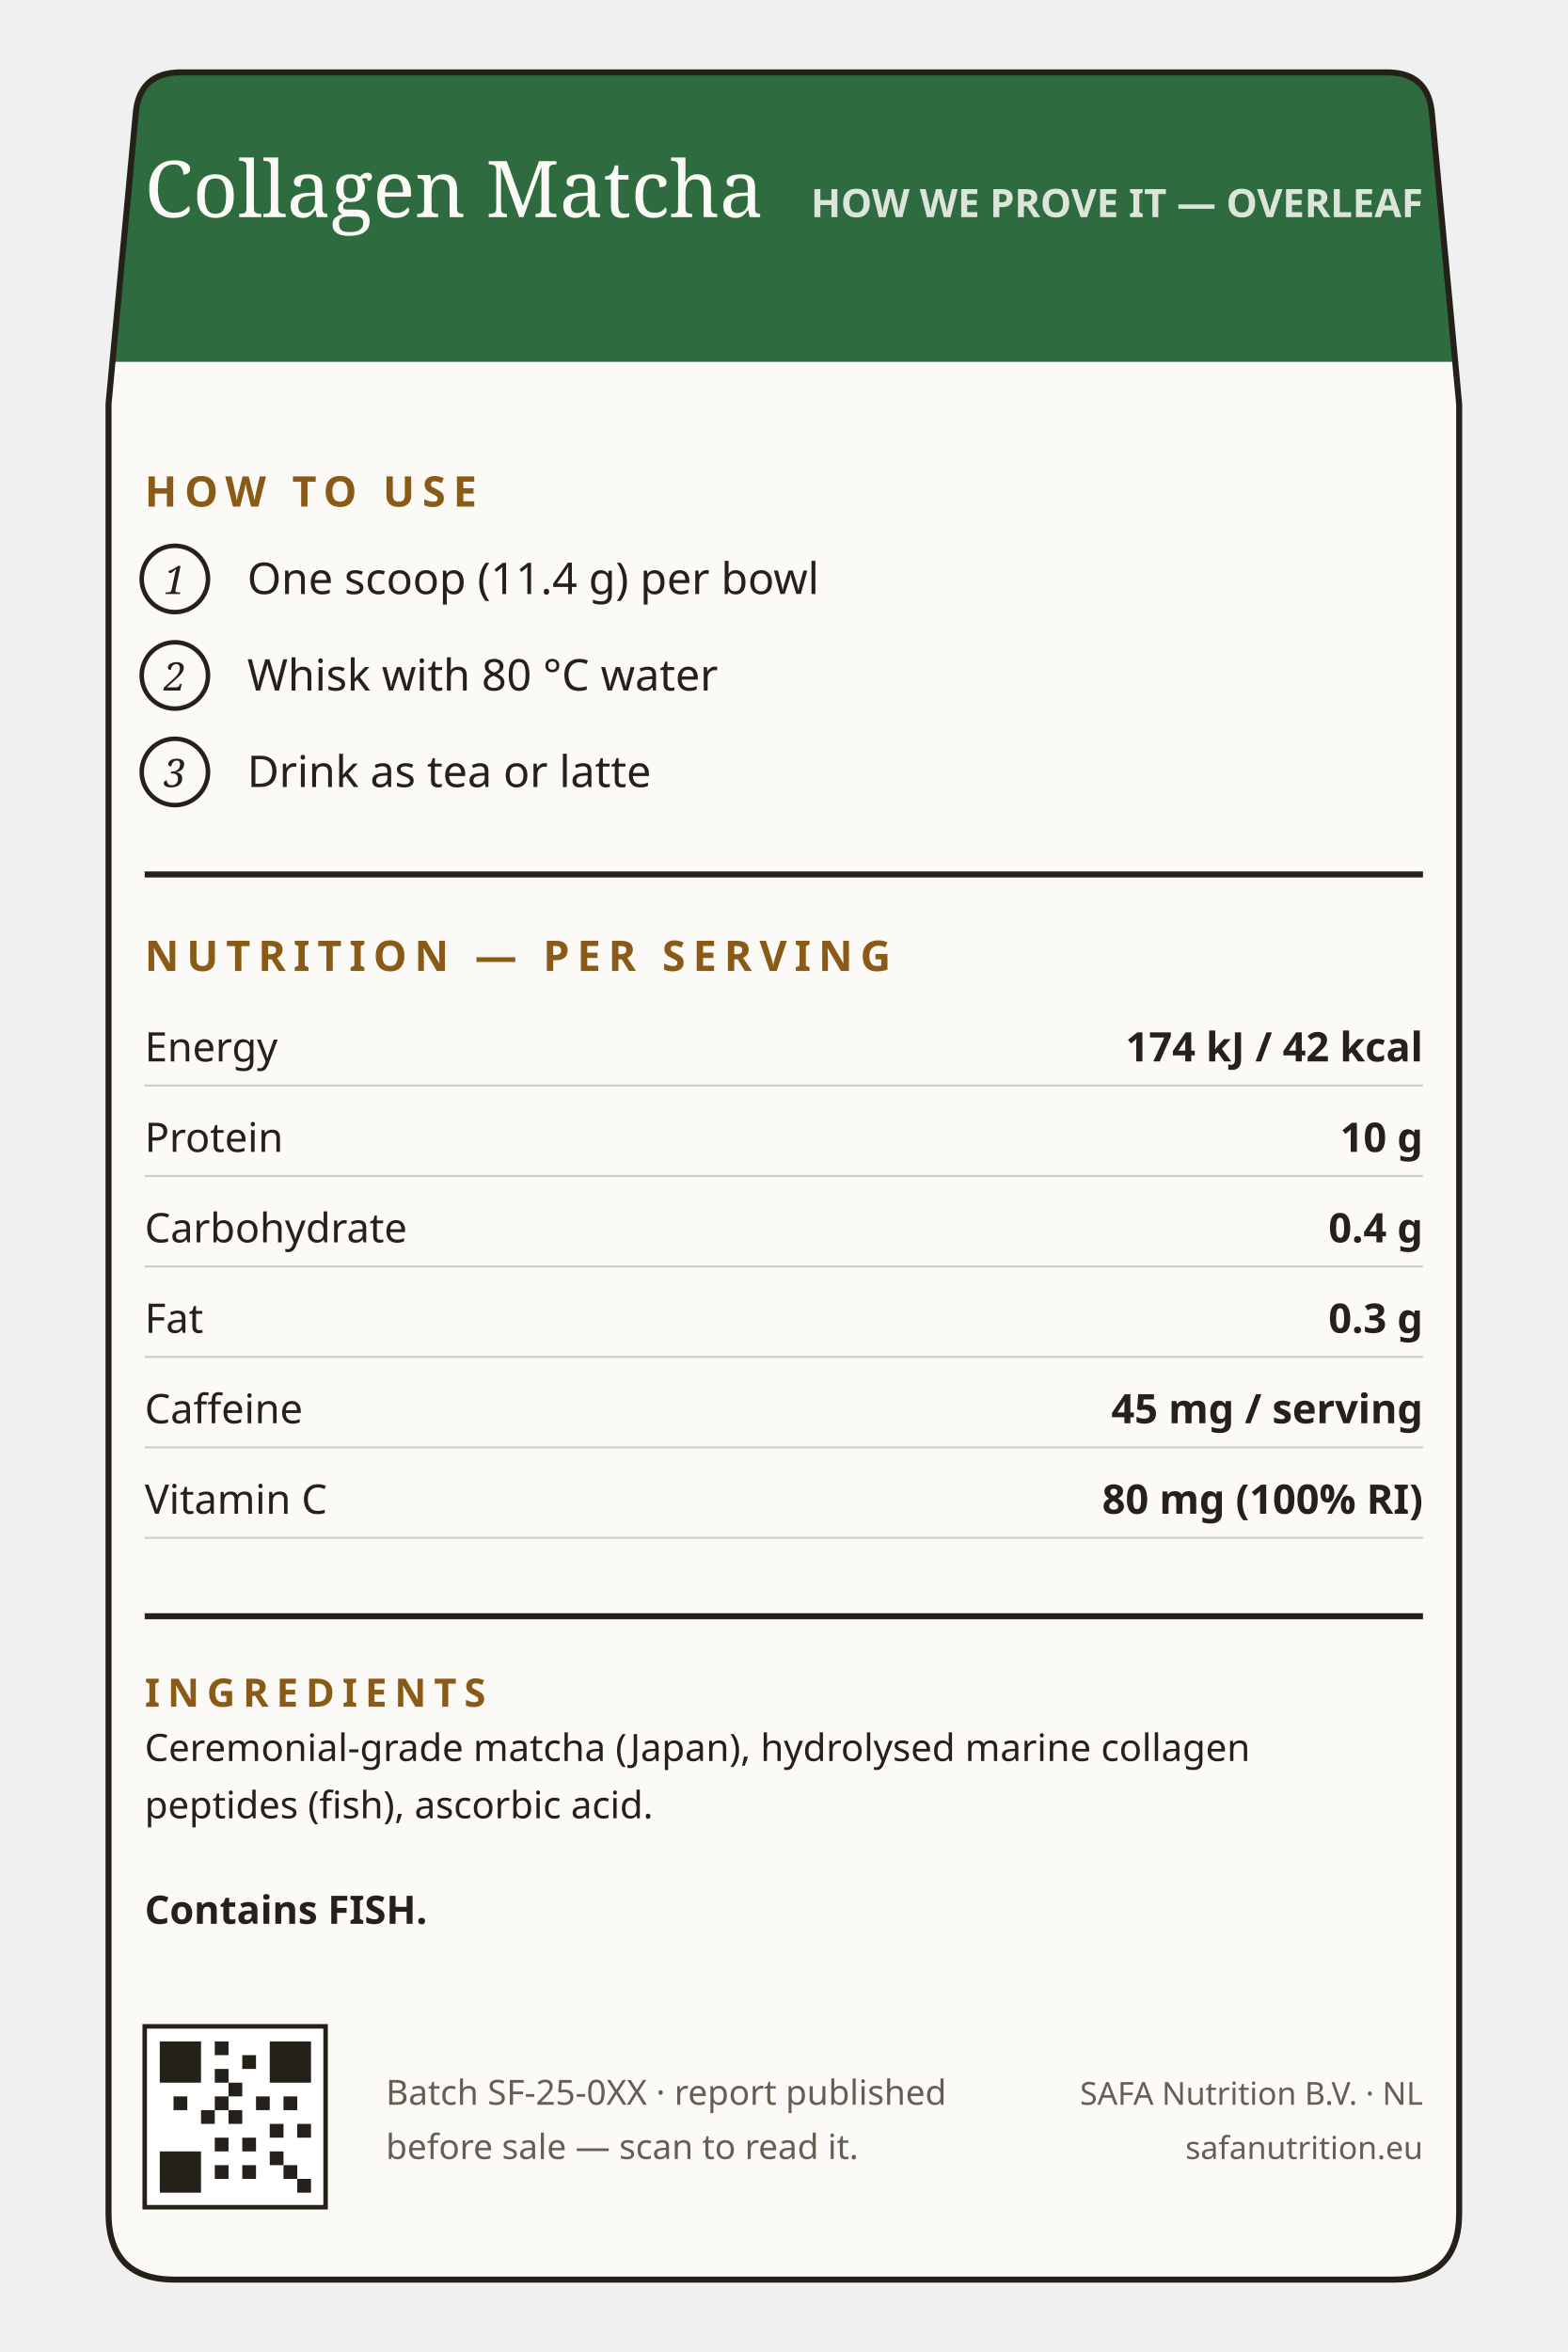
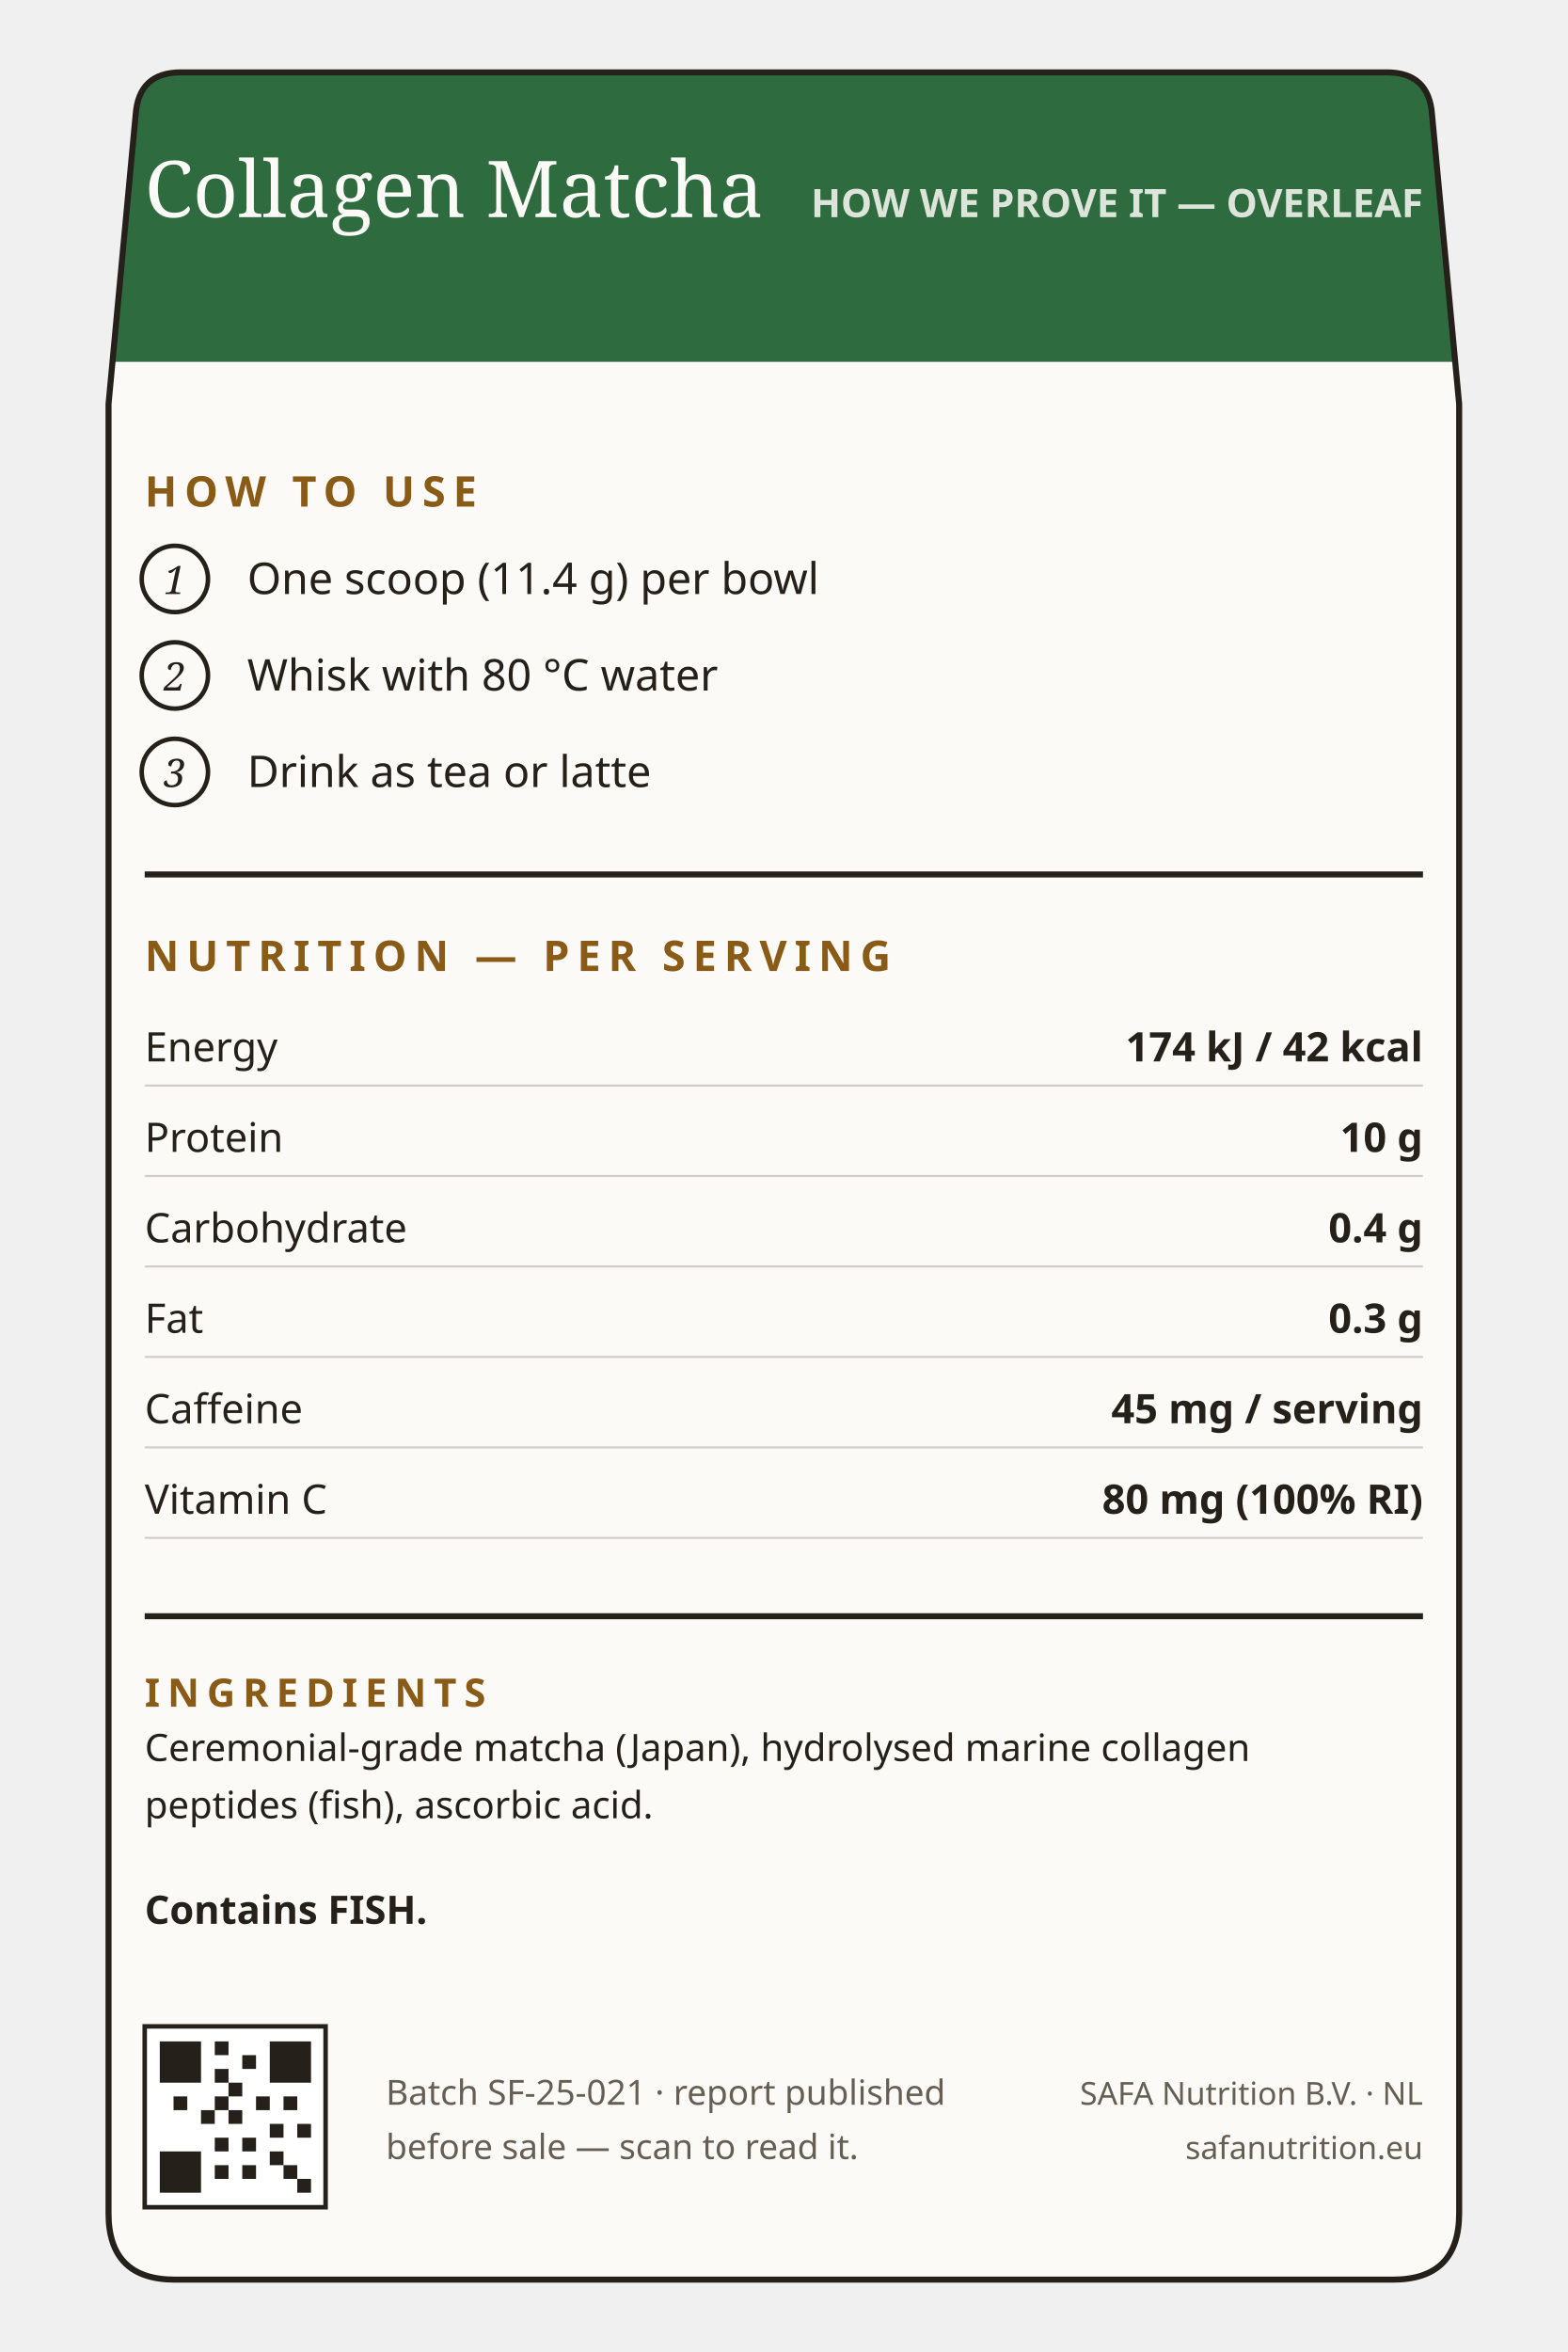
<svg xmlns="http://www.w3.org/2000/svg" viewBox="0 0 520 780" width="520" height="780">
  <defs>
    <clipPath id="pouch">
      <path d="M60 24 h400 q14 0 15 14 l9 96 v600 q0 22 -22 22 h-404 q-22 0 -22 -22 v-600 l9 -96 q1 -14 15 -14 z" />
    </clipPath>
  </defs>
  <g clip-path="url(#pouch)">
    <rect width="520" height="780" fill="#FBFAF6" />
    <rect x="0" y="0" width="520" height="120" fill="#2E6B3F" />
    <text x="48" y="72" font-family="Newsreader, Georgia, serif" font-size="26" fill="#FBFAF6">Collagen Matcha</text>
    <text x="472" y="72" text-anchor="end" font-family="Archivo, sans-serif" font-weight="700" font-size="13" fill="#FBFAF6" opacity=".85">HOW WE PROVE IT — OVERLEAF</text>
    <text x="48" y="168" font-family="Archivo, sans-serif" font-weight="800" font-size="14" letter-spacing="2.5" fill="#8A5A17">HOW TO USE</text>
    <circle cx="58" cy="192" r="11" fill="none" stroke="#26201A" stroke-width="1.5" />
    <text x="58" y="197" text-anchor="middle" font-family="Newsreader, serif" font-style="italic" font-size="13" fill="#26201A">1</text>
    <text x="82" y="197" font-family="Archivo, sans-serif" font-size="14.5" fill="#26201A">One scoop (11.4 g) per bowl</text>
    <circle cx="58" cy="224" r="11" fill="none" stroke="#26201A" stroke-width="1.5" />
    <text x="58" y="229" text-anchor="middle" font-family="Newsreader, serif" font-style="italic" font-size="13" fill="#26201A">2</text>
    <text x="82" y="229" font-family="Archivo, sans-serif" font-size="14.5" fill="#26201A">Whisk with 80 °C water</text>
    <circle cx="58" cy="256" r="11" fill="none" stroke="#26201A" stroke-width="1.5" />
    <text x="58" y="261" text-anchor="middle" font-family="Newsreader, serif" font-style="italic" font-size="13" fill="#26201A">3</text>
    <text x="82" y="261" font-family="Archivo, sans-serif" font-size="14.5" fill="#26201A">Drink as tea or latte</text>
    <line x1="48" y1="290" x2="472" y2="290" stroke="#26201A" stroke-width="2" />
    <text x="48" y="322" font-family="Archivo, sans-serif" font-weight="800" font-size="14" letter-spacing="2.5" fill="#8A5A17">NUTRITION — PER SERVING</text>
    <text x="48" y="352" font-family="Archivo, sans-serif" font-size="13.5" fill="#26201A">Energy</text>
    <text x="472" y="352" text-anchor="end" font-family="Archivo, sans-serif" font-weight="700" font-size="13.5" fill="#26201A">174 kJ / 42 kcal</text>
    <line x1="48" y1="360" x2="472" y2="360" stroke="#26201A" stroke-width="0.7" opacity="0.2" />
    <text x="48" y="382" font-family="Archivo, sans-serif" font-size="13.5" fill="#26201A">Protein</text>
    <text x="472" y="382" text-anchor="end" font-family="Archivo, sans-serif" font-weight="700" font-size="13.5" fill="#26201A">10 g</text>
    <line x1="48" y1="390" x2="472" y2="390" stroke="#26201A" stroke-width="0.7" opacity="0.2" />
    <text x="48" y="412" font-family="Archivo, sans-serif" font-size="13.5" fill="#26201A">Carbohydrate</text>
    <text x="472" y="412" text-anchor="end" font-family="Archivo, sans-serif" font-weight="700" font-size="13.5" fill="#26201A">0.4 g</text>
    <line x1="48" y1="420" x2="472" y2="420" stroke="#26201A" stroke-width="0.7" opacity="0.2" />
    <text x="48" y="442" font-family="Archivo, sans-serif" font-size="13.5" fill="#26201A">Fat</text>
    <text x="472" y="442" text-anchor="end" font-family="Archivo, sans-serif" font-weight="700" font-size="13.5" fill="#26201A">0.3 g</text>
    <line x1="48" y1="450" x2="472" y2="450" stroke="#26201A" stroke-width="0.7" opacity="0.2" />
    <text x="48" y="472" font-family="Archivo, sans-serif" font-size="13.5" fill="#26201A">Caffeine</text>
    <text x="472" y="472" text-anchor="end" font-family="Archivo, sans-serif" font-weight="700" font-size="13.5" fill="#26201A">45 mg / serving</text>
    <line x1="48" y1="480" x2="472" y2="480" stroke="#26201A" stroke-width="0.7" opacity="0.2" />
    <text x="48" y="502" font-family="Archivo, sans-serif" font-size="13.5" fill="#26201A">Vitamin C</text>
    <text x="472" y="502" text-anchor="end" font-family="Archivo, sans-serif" font-weight="700" font-size="13.5" fill="#26201A">80 mg (100% RI)</text>
    <line x1="48" y1="510" x2="472" y2="510" stroke="#26201A" stroke-width="0.7" opacity="0.2" />
    <line x1="48" y1="536" x2="472" y2="536" stroke="#26201A" stroke-width="2" />
    <text x="48" y="566" font-family="Archivo, sans-serif" font-weight="800" font-size="13" letter-spacing="2.5" fill="#8A5A17">INGREDIENTS</text>
    <text x="48" y="584" font-family="Archivo, sans-serif" font-size="12.5" fill="#26201A">Ceremonial-grade matcha (Japan), hydrolysed marine collagen</text>
    <text x="48" y="603" font-family="Archivo, sans-serif" font-size="12.5" fill="#26201A">peptides (fish), ascorbic acid.</text>
    <text x="48" y="638" font-family="Archivo, sans-serif" font-weight="800" font-size="13" fill="#26201A">Contains FISH.</text>
    <g transform="translate(48,672)">
      <rect width="60" height="60" fill="#FFFFFF" stroke="#26201A" stroke-width="1.5" />
      <g transform="translate(5,5) scale(1.52)" fill="#26201A">
        <path d="M0 0h9v9H0zM2 2h5v5H2zM24 0h9v9h-9zM26 2h5v5h-5zM0 24h9v9H0zM2 26h5v5H2zM12 0h3v3h-3zM18 3h3v3h-3zM12 6h3v3h-3zM15 9h3v3h-3zM21 12h3v3h-3zM12 12h3v3h-3zM27 12h3v3h-3zM3 12h3v3h-3zM9 15h3v3h-3zM15 15h3v3h-3zM24 18h3v3h-3zM30 18h3v3h-3zM12 21h3v3h-3zM18 21h3v3h-3zM12 27h3v3h-3zM18 27h3v3h-3zM24 24h3v3h-3zM27 27h3v3h-3zM30 30h3v3h-3z" />
      </g>
    </g>
-     <text x="128" y="698" font-family="Archivo, sans-serif" font-size="11.5" fill="#675E53">Batch SF-25-0XX · report published</text>
+     <text x="128" y="698" font-family="Archivo, sans-serif" font-size="11.5" fill="#675E53">Batch SF-25-021 · report published</text>
    <text x="128" y="716" font-family="Archivo, sans-serif" font-size="11.5" fill="#675E53">before sale — scan to read it.</text>
    <text x="472" y="698" text-anchor="end" font-family="Archivo, sans-serif" font-size="10.5" fill="#675E53">SAFA Nutrition B.V. · NL</text>
    <text x="472" y="716" text-anchor="end" font-family="Archivo, sans-serif" font-size="10.5" fill="#675E53">safanutrition.eu</text>
    <rect x="0" y="0" width="14" height="780" fill="#26201A" opacity=".06" />
    <rect x="506" y="0" width="14" height="780" fill="#26201A" opacity=".06" />
  </g>
  <path d="M60 24 h400 q14 0 15 14 l9 96 v600 q0 22 -22 22 h-404 q-22 0 -22 -22 v-600 l9 -96 q1 -14 15 -14 z" fill="none" stroke="#26201A" stroke-width="2" />
</svg>
